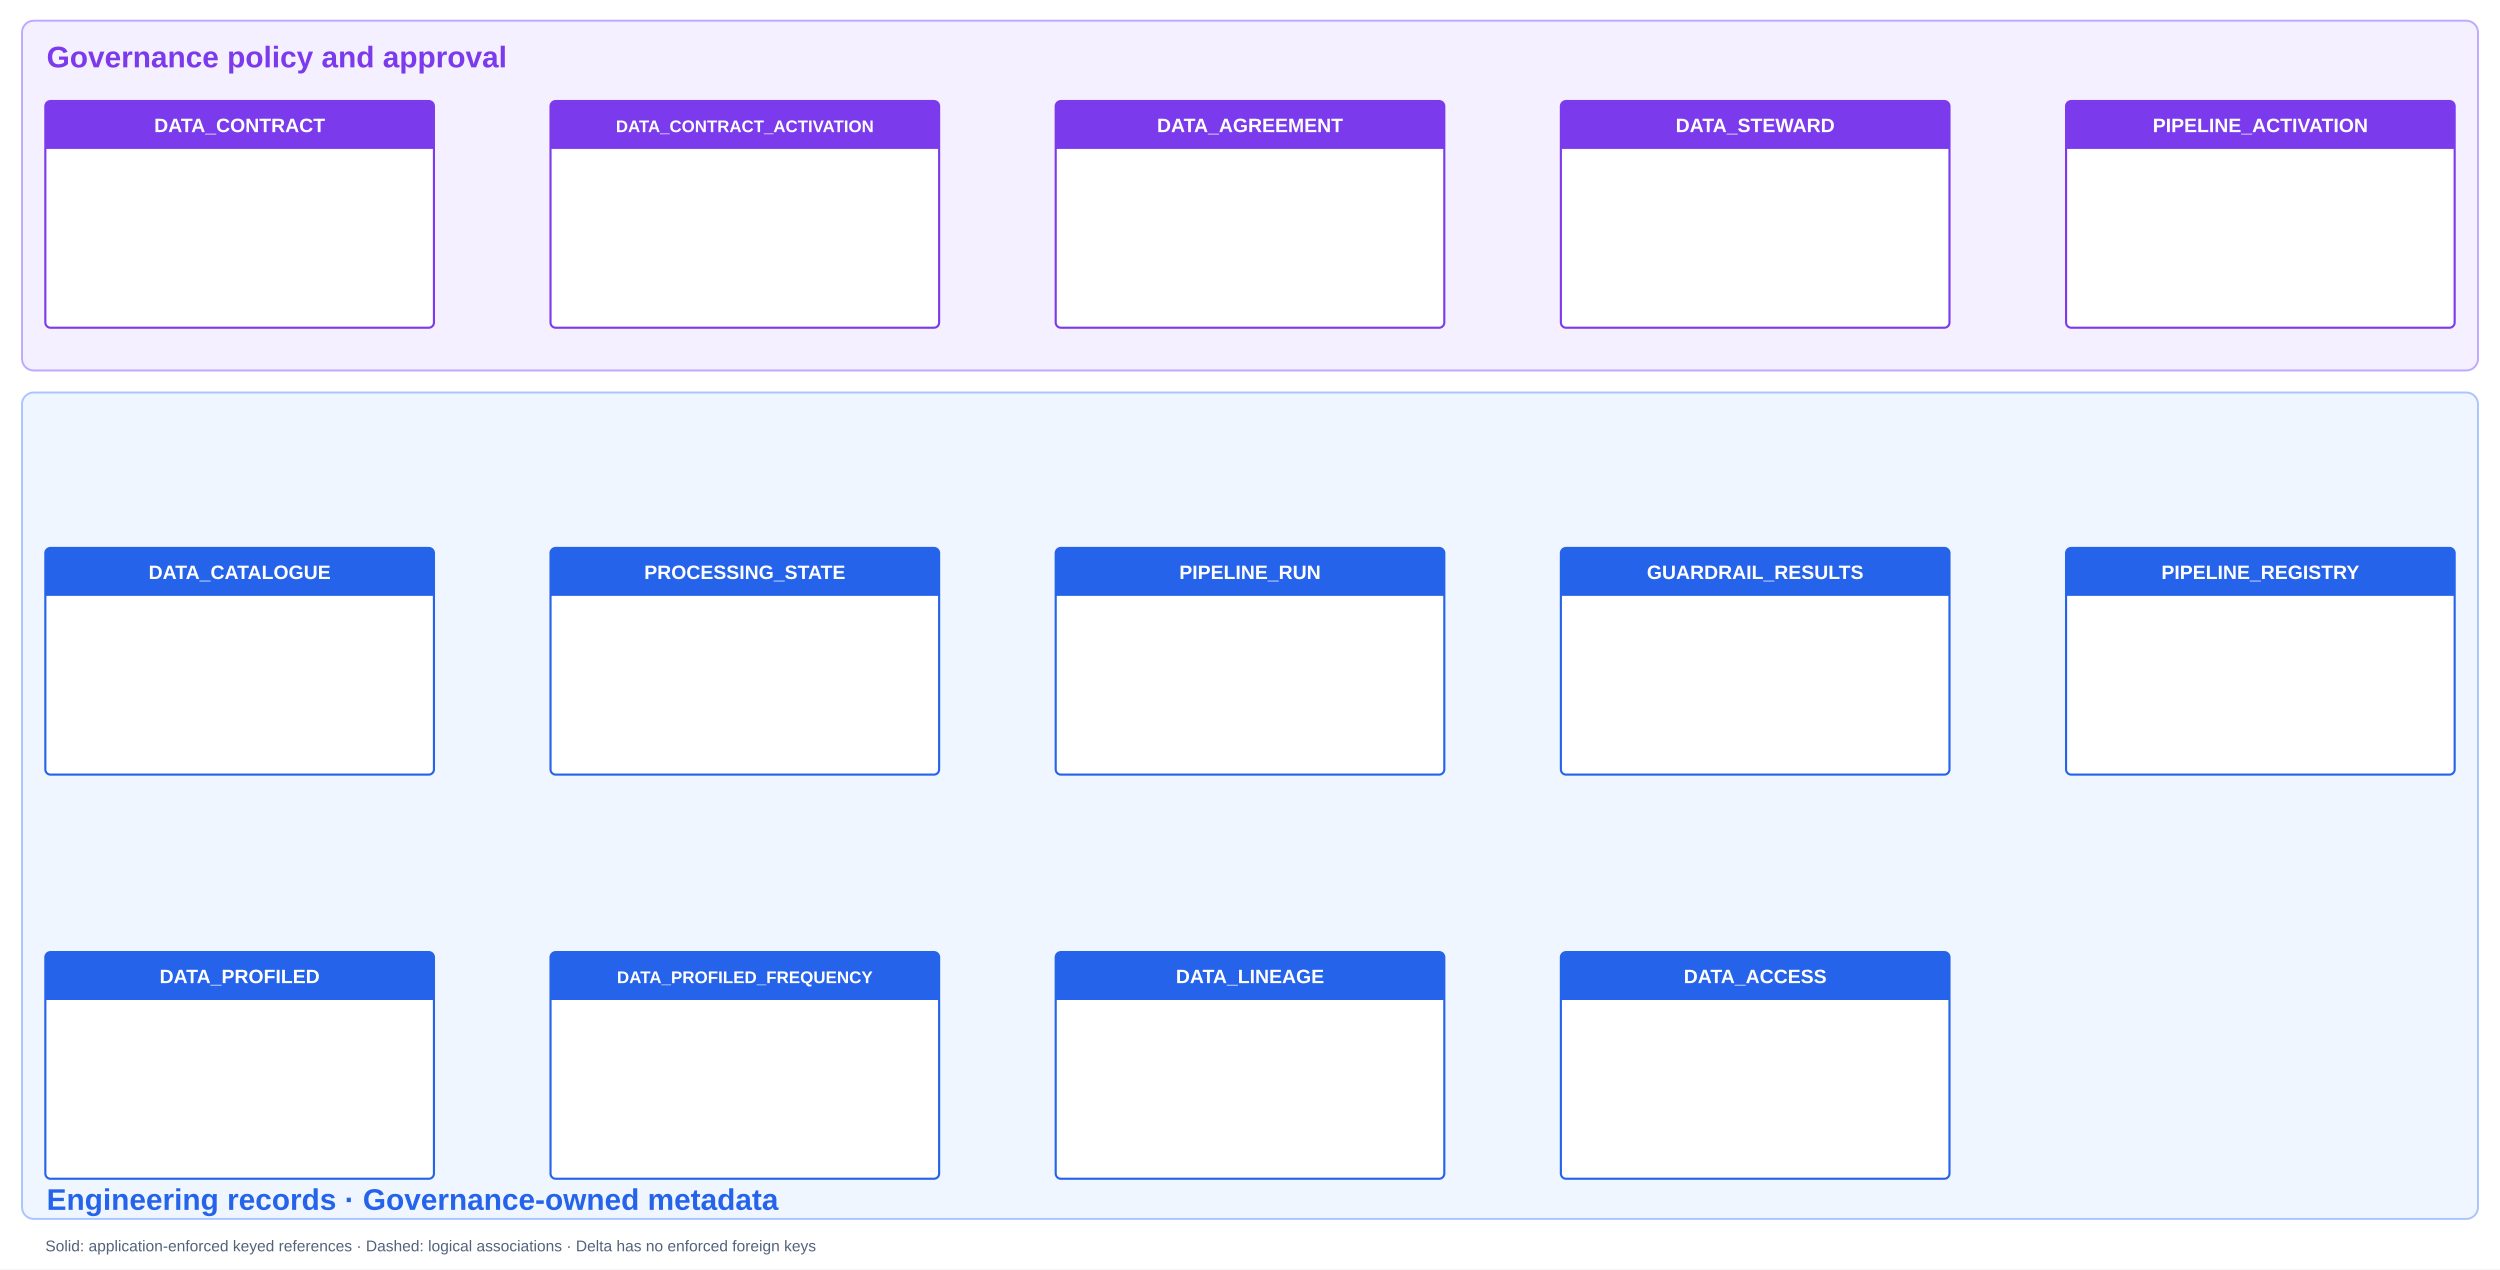
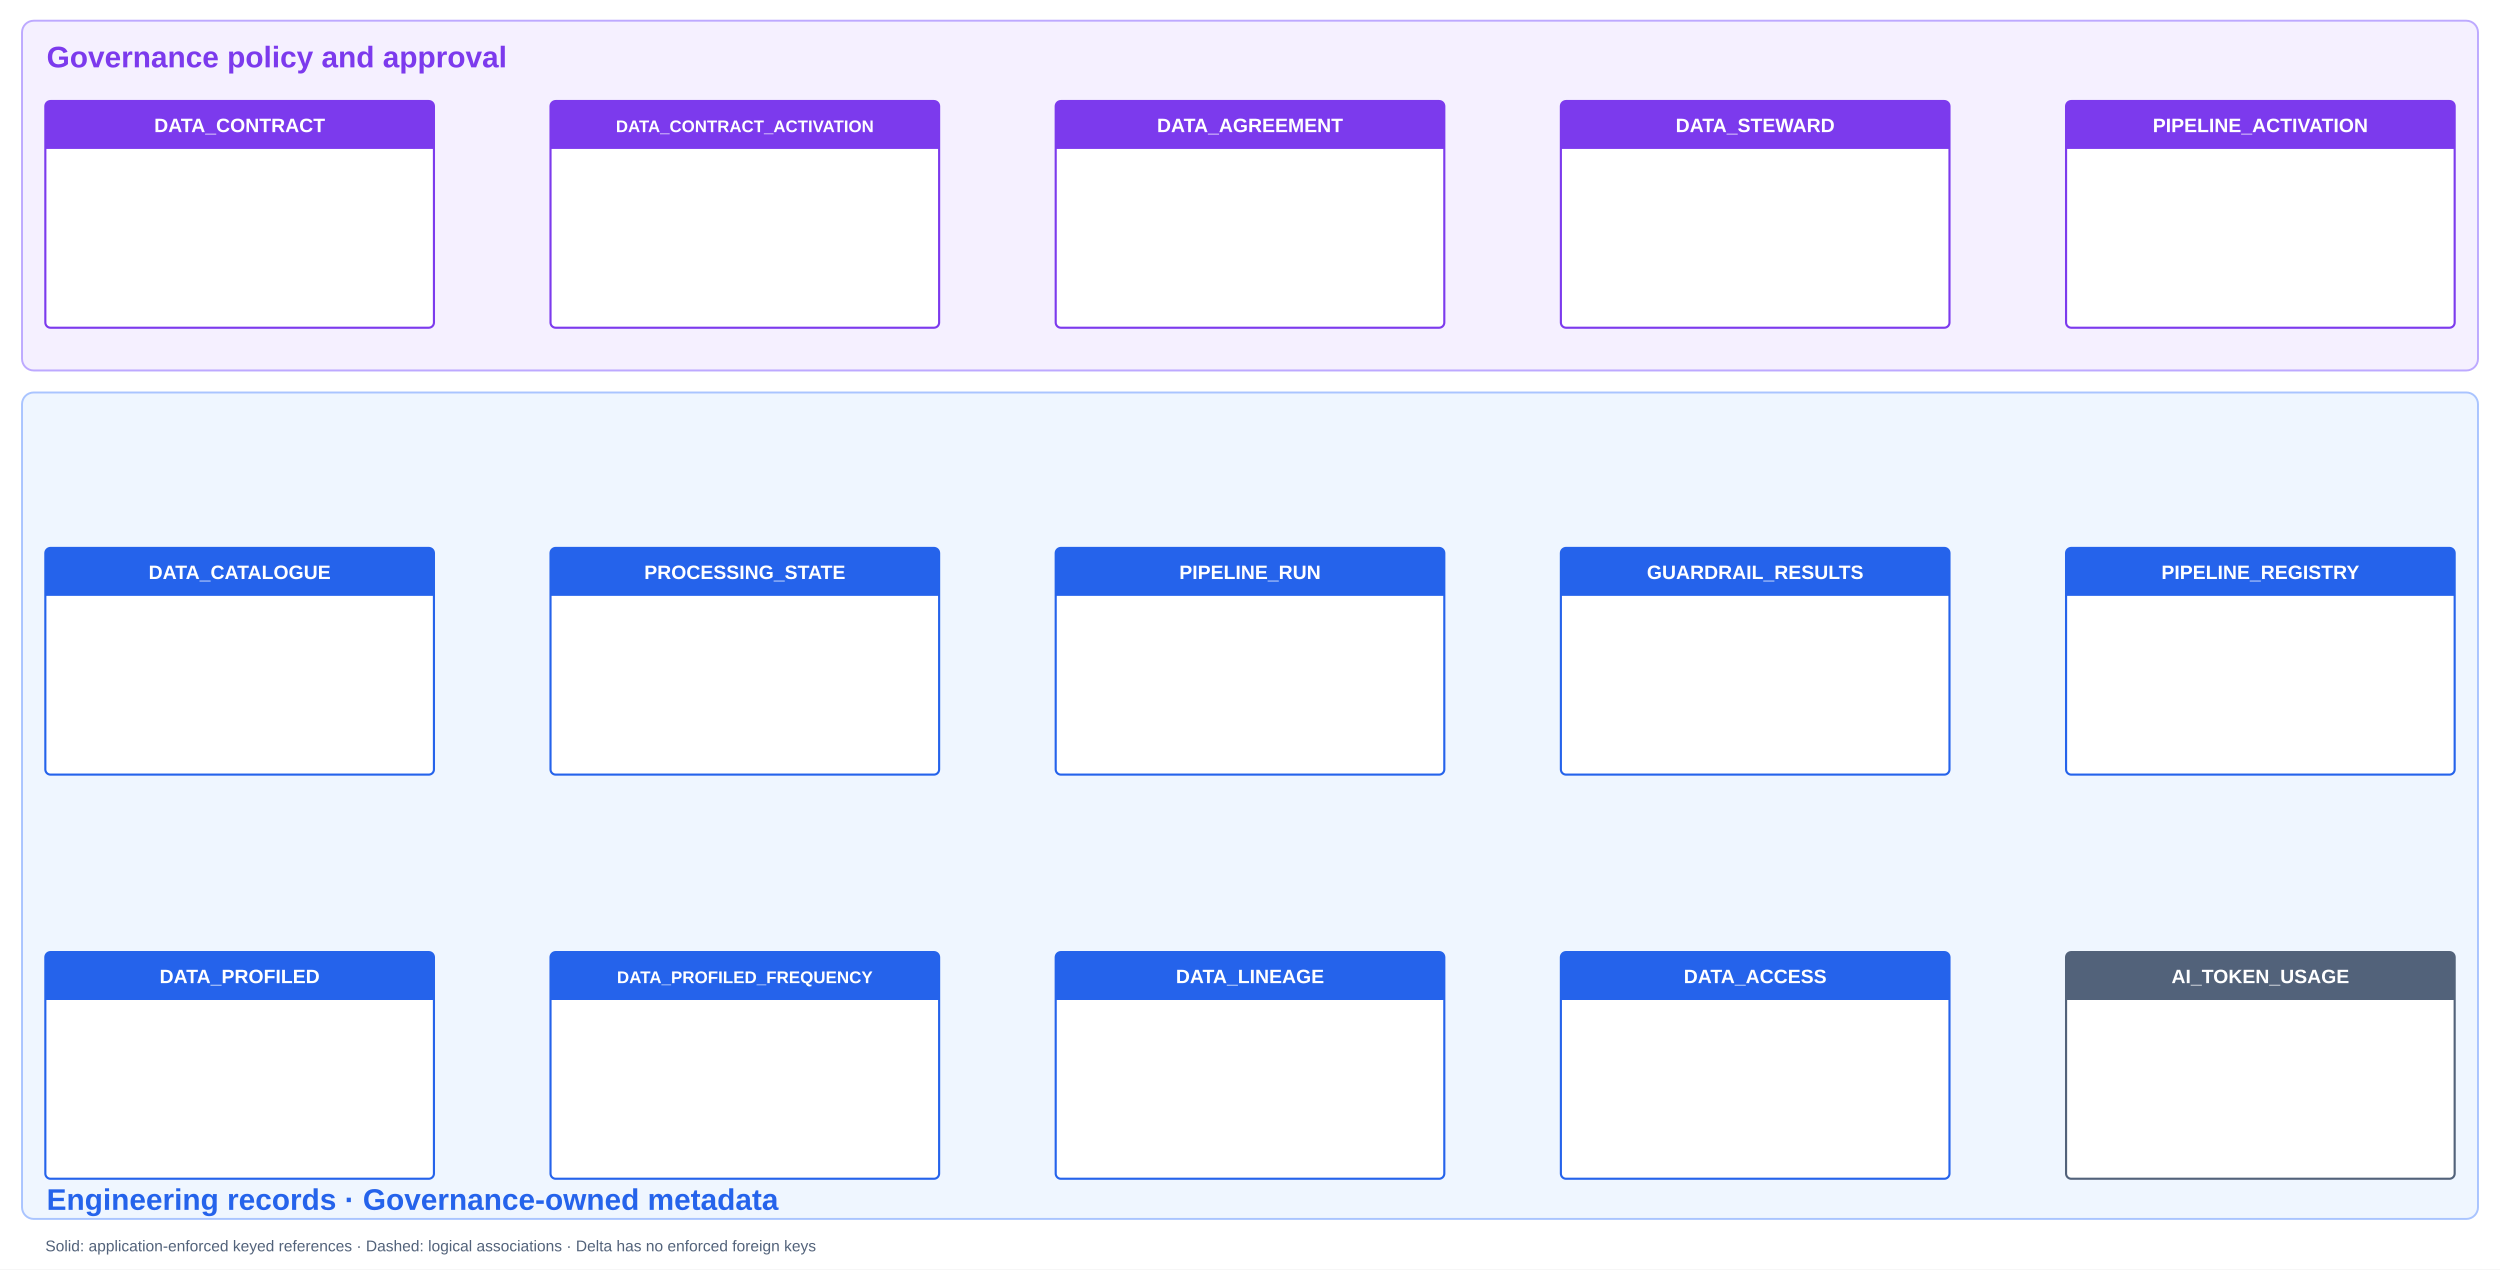
<svg xmlns="http://www.w3.org/2000/svg" xmlns:xlink="http://www.w3.org/1999/xlink" width="1930" height="980" viewBox="0 0 1930 980" role="img" aria-label="FabricOps metadata relationship diagram">
  <rect width="1930" height="980" fill="#FFFFFF" />
  <rect x="17" y="16" width="1896" height="270" rx="9" fill="#F5F0FF" stroke="#BDA9FF" stroke-width="1.5" />
  <rect x="17" y="303" width="1896" height="638" rx="9" fill="#EFF6FF" stroke="#A9C4FF" stroke-width="1.5" />
  <text x="36" y="52" font-size="23" font-family="Segoe UI, Arial, sans-serif" font-weight="700" fill="#7C3AED">Governance policy and approval</text>
  <text x="36" y="934" font-size="23" font-family="Segoe UI, Arial, sans-serif" font-weight="700" fill="#2563EB">Engineering records · Governance-owned metadata</text>
  <a xlink:href="https://voycepeh.github.io/FabricOps-Starter-Kit/reference/metadata/metadata_data_steward/" target="_blank">
    <rect x="1205" y="78" width="300" height="175" rx="4" fill="white" stroke="#7C3AED" stroke-width="1.65" />
    <path d="M1209 78H1501Q1505 78 1505 82V115H1205V82Q1205 78 1209 78Z" fill="#7C3AED" />
    <text x="1355" y="102" text-anchor="middle" font-size="15" font-weight="700" font-family="Segoe UI, Arial, sans-serif" fill="white">DATA_STEWARD</text>
  </a>
  <a xlink:href="https://voycepeh.github.io/FabricOps-Starter-Kit/reference/metadata/metadata_data_agreement/" target="_blank">
    <rect x="815" y="78" width="300" height="175" rx="4" fill="white" stroke="#7C3AED" stroke-width="1.65" />
    <path d="M819 78H1111Q1115 78 1115 82V115H815V82Q815 78 819 78Z" fill="#7C3AED" />
    <text x="965" y="102" text-anchor="middle" font-size="15" font-weight="700" font-family="Segoe UI, Arial, sans-serif" fill="white">DATA_AGREEMENT</text>
  </a>
  <a xlink:href="https://voycepeh.github.io/FabricOps-Starter-Kit/reference/metadata/metadata_data_contract_activation/" target="_blank">
    <rect x="425" y="78" width="300" height="175" rx="4" fill="white" stroke="#7C3AED" stroke-width="1.65" />
    <path d="M429 78H721Q725 78 725 82V115H425V82Q425 78 429 78Z" fill="#7C3AED" />
    <text x="575" y="102" text-anchor="middle" font-size="13" font-weight="700" font-family="Segoe UI, Arial, sans-serif" fill="white">DATA_CONTRACT_ACTIVATION</text>
  </a>
  <a xlink:href="https://voycepeh.github.io/FabricOps-Starter-Kit/reference/metadata/metadata_data_contract/" target="_blank">
    <rect x="35" y="78" width="300" height="175" rx="4" fill="white" stroke="#7C3AED" stroke-width="1.65" />
    <path d="M39 78H331Q335 78 335 82V115H35V82Q35 78 39 78Z" fill="#7C3AED" />
    <text x="185" y="102" text-anchor="middle" font-size="15" font-weight="700" font-family="Segoe UI, Arial, sans-serif" fill="white">DATA_CONTRACT</text>
  </a>
  <a xlink:href="https://voycepeh.github.io/FabricOps-Starter-Kit/reference/metadata/metadata_guardrail_results/" target="_blank">
    <rect x="1205" y="423" width="300" height="175" rx="4" fill="white" stroke="#2563EB" stroke-width="1.65" />
    <path d="M1209 423H1501Q1505 423 1505 427V460H1205V427Q1205 423 1209 423Z" fill="#2563EB" />
    <text x="1355" y="447" text-anchor="middle" font-size="15" font-weight="700" font-family="Segoe UI, Arial, sans-serif" fill="white">GUARDRAIL_RESULTS</text>
  </a>
  <a xlink:href="https://voycepeh.github.io/FabricOps-Starter-Kit/reference/metadata/metadata_pipeline_run/" target="_blank">
    <rect x="815" y="423" width="300" height="175" rx="4" fill="white" stroke="#2563EB" stroke-width="1.65" />
    <path d="M819 423H1111Q1115 423 1115 427V460H815V427Q815 423 819 423Z" fill="#2563EB" />
    <text x="965" y="447" text-anchor="middle" font-size="15" font-weight="700" font-family="Segoe UI, Arial, sans-serif" fill="white">PIPELINE_RUN</text>
  </a>
  <a xlink:href="https://voycepeh.github.io/FabricOps-Starter-Kit/reference/metadata/metadata_processing_state/" target="_blank">
    <rect x="425" y="423" width="300" height="175" rx="4" fill="white" stroke="#2563EB" stroke-width="1.65" />
    <path d="M429 423H721Q725 423 725 427V460H425V427Q425 423 429 423Z" fill="#2563EB" />
    <text x="575" y="447" text-anchor="middle" font-size="15" font-weight="700" font-family="Segoe UI, Arial, sans-serif" fill="white">PROCESSING_STATE</text>
  </a>
  <a xlink:href="https://voycepeh.github.io/FabricOps-Starter-Kit/reference/metadata/metadata_data_catalogue/" target="_blank">
    <rect x="35" y="423" width="300" height="175" rx="4" fill="white" stroke="#2563EB" stroke-width="1.65" />
    <path d="M39 423H331Q335 423 335 427V460H35V427Q35 423 39 423Z" fill="#2563EB" />
    <text x="185" y="447" text-anchor="middle" font-size="15" font-weight="700" font-family="Segoe UI, Arial, sans-serif" fill="white">DATA_CATALOGUE</text>
  </a>
  <a xlink:href="https://voycepeh.github.io/FabricOps-Starter-Kit/reference/metadata/metadata_data_profiled_frequency/" target="_blank" transform="translate(0 -80)">
    <rect x="425" y="815" width="300" height="175" rx="4" fill="white" stroke="#2563EB" stroke-width="1.65" />
    <path d="M429 815H721Q725 815 725 819V852H425V819Q425 815 429 815Z" fill="#2563EB" />
    <text x="575" y="839" text-anchor="middle" font-size="13.1" font-weight="700" font-family="Segoe UI, Arial, sans-serif" fill="white">DATA_PROFILED_FREQUENCY</text>
  </a>
  <a xlink:href="https://voycepeh.github.io/FabricOps-Starter-Kit/reference/metadata/metadata_data_profiled/" target="_blank" transform="translate(0 -80)">
    <rect x="35" y="815" width="300" height="175" rx="4" fill="white" stroke="#2563EB" stroke-width="1.65" />
    <path d="M39 815H331Q335 815 335 819V852H35V819Q35 815 39 815Z" fill="#2563EB" />
    <text x="185" y="839" text-anchor="middle" font-size="15" font-weight="700" font-family="Segoe UI, Arial, sans-serif" fill="white">DATA_PROFILED</text>
  </a>
  <a xlink:href="https://voycepeh.github.io/FabricOps-Starter-Kit/reference/metadata/metadata_data_lineage/" target="_blank" transform="translate(0 -80)">
    <rect x="815" y="815" width="300" height="175" rx="4" fill="white" stroke="#2563EB" stroke-width="1.65" />
    <path d="M819 815H1111Q1115 815 1115 819V852H815V819Q815 815 819 815Z" fill="#2563EB" />
    <text x="965" y="839" text-anchor="middle" font-size="15" font-weight="700" font-family="Segoe UI, Arial, sans-serif" fill="white">DATA_LINEAGE</text>
  </a>
  <a xlink:href="https://voycepeh.github.io/FabricOps-Starter-Kit/reference/metadata/metadata_data_access/" target="_blank" transform="translate(0 -80)">
    <rect x="1205" y="815" width="300" height="175" rx="4" fill="white" stroke="#2563EB" stroke-width="1.65" />
    <path d="M1209 815H1501Q1505 815 1505 819V852H1205V819Q1205 815 1209 815Z" fill="#2563EB" />
    <text x="1355" y="839" text-anchor="middle" font-size="15" font-weight="700" font-family="Segoe UI, Arial, sans-serif" fill="white">DATA_ACCESS</text>
  </a>
  <a xlink:href="https://voycepeh.github.io/FabricOps-Starter-Kit/reference/metadata/metadata_pipeline_activation/" target="_blank">
    <rect x="1595" y="78" width="300" height="175" rx="4" fill="white" stroke="#7C3AED" stroke-width="1.65" />
    <path d="M1599 78H1891Q1895 78 1895 82V115H1595V82Q1595 78 1599 78Z" fill="#7C3AED" />
    <text x="1745" y="102" text-anchor="middle" font-size="15" font-weight="700" font-family="Segoe UI, Arial, sans-serif" fill="white">PIPELINE_ACTIVATION</text>
  </a>
  <a xlink:href="https://voycepeh.github.io/FabricOps-Starter-Kit/reference/metadata/metadata_pipeline_registry/" target="_blank">
    <rect x="1595" y="423" width="300" height="175" rx="4" fill="white" stroke="#2563EB" stroke-width="1.65" />
    <path d="M1599 423H1891Q1895 423 1895 427V460H1595V427Q1595 423 1599 423Z" fill="#2563EB" />
    <text x="1745" y="447" text-anchor="middle" font-size="15" font-weight="700" font-family="Segoe UI, Arial, sans-serif" fill="white">PIPELINE_REGISTRY</text>
  </a>
+   <a xlink:href="https://voycepeh.github.io/FabricOps-Starter-Kit/reference/metadata/metadata_ai_token_usage/" target="_blank">
+     <rect x="1595" y="735" width="300" height="175" rx="4" fill="white" stroke="#52627A" stroke-width="1.65" />
+     <path d="M1599 735H1891Q1895 735 1895 739V772H1595V739Q1595 735 1599 735Z" fill="#52627A" />
+     <text x="1745" y="759" text-anchor="middle" font-size="15" font-weight="700" font-family="Segoe UI, Arial, sans-serif" fill="white">AI_TOKEN_USAGE</text>
+   </a>
  <text x="35" y="966" font-size="12" font-family="Segoe UI, Arial, sans-serif" fill="#52627A">Solid: application-enforced keyed references · Dashed: logical associations · Delta has no enforced foreign keys</text>
</svg>
